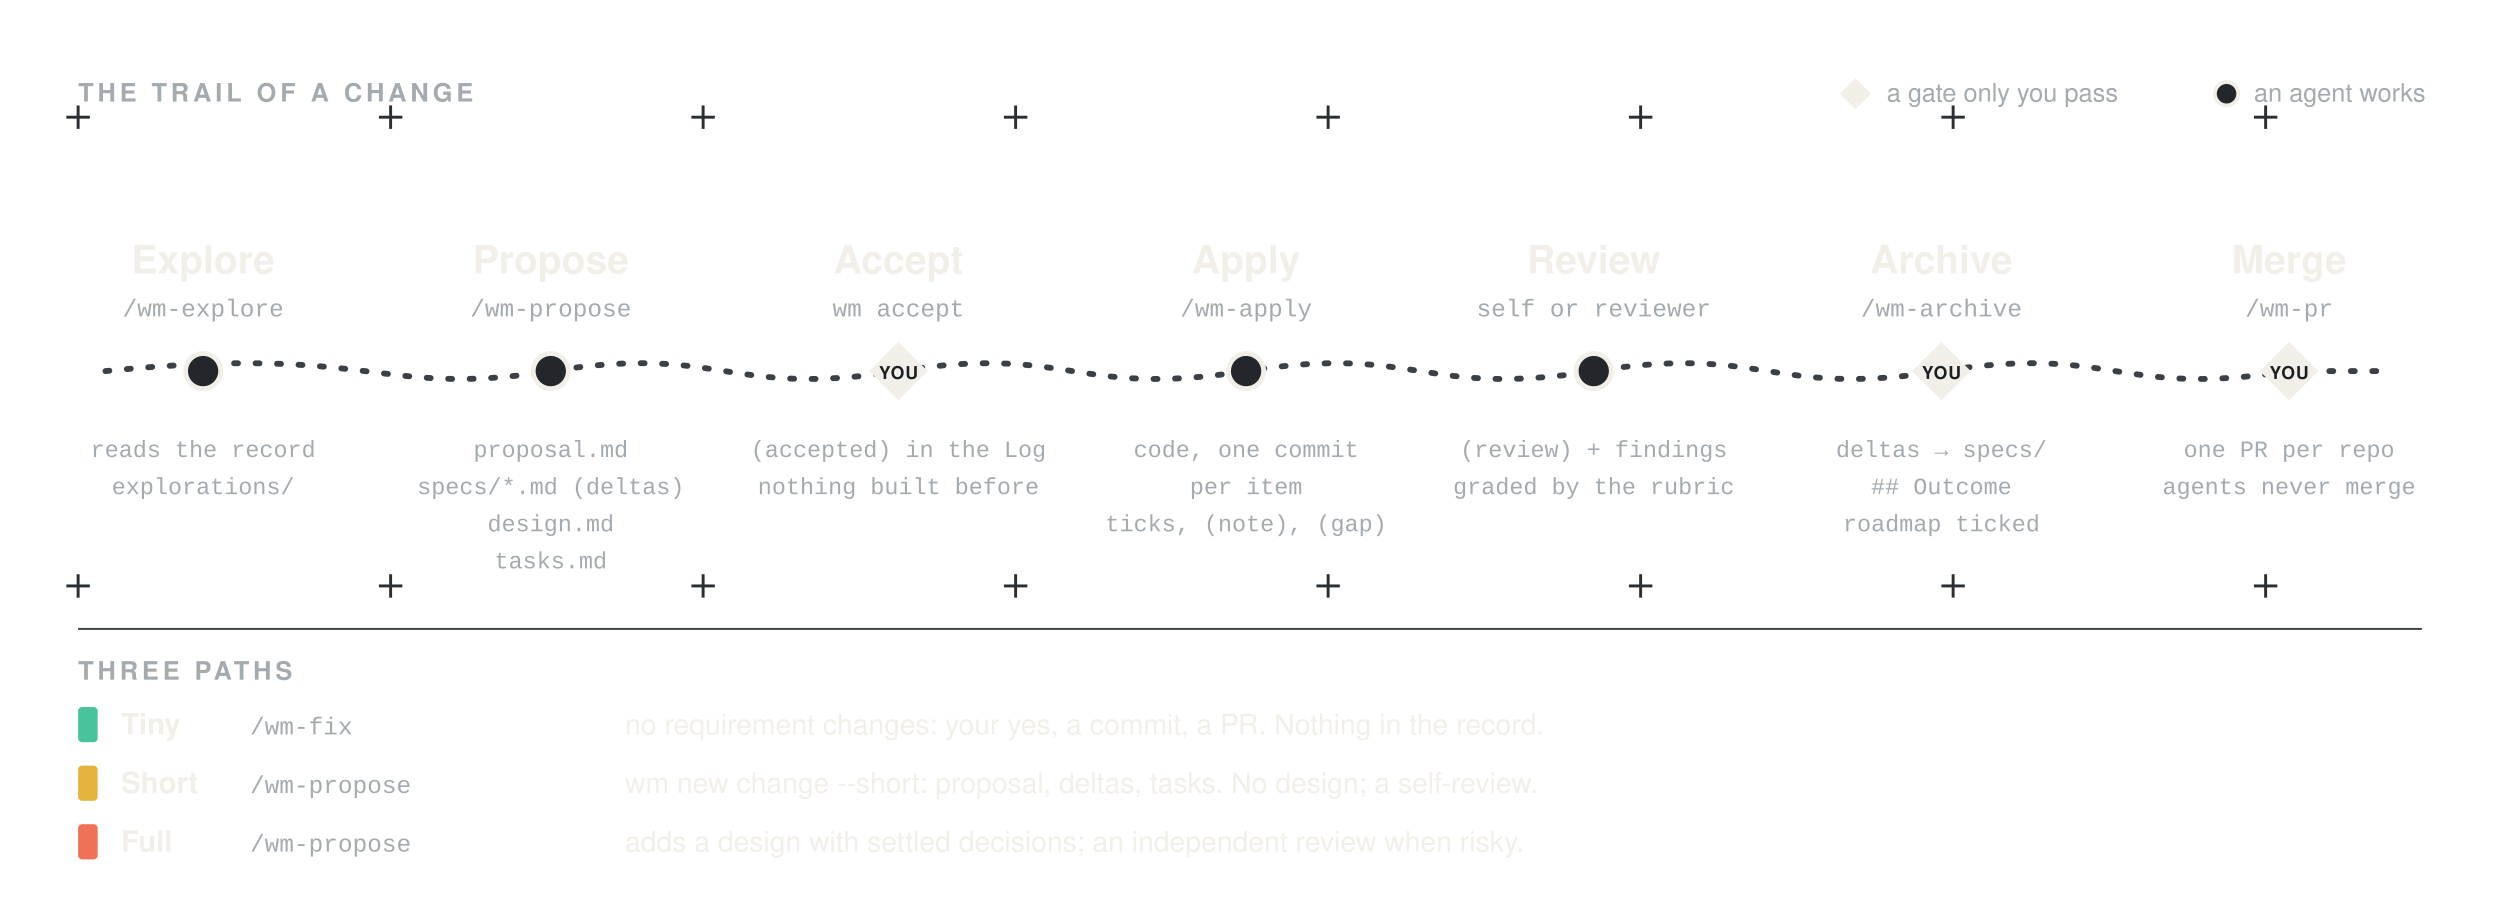
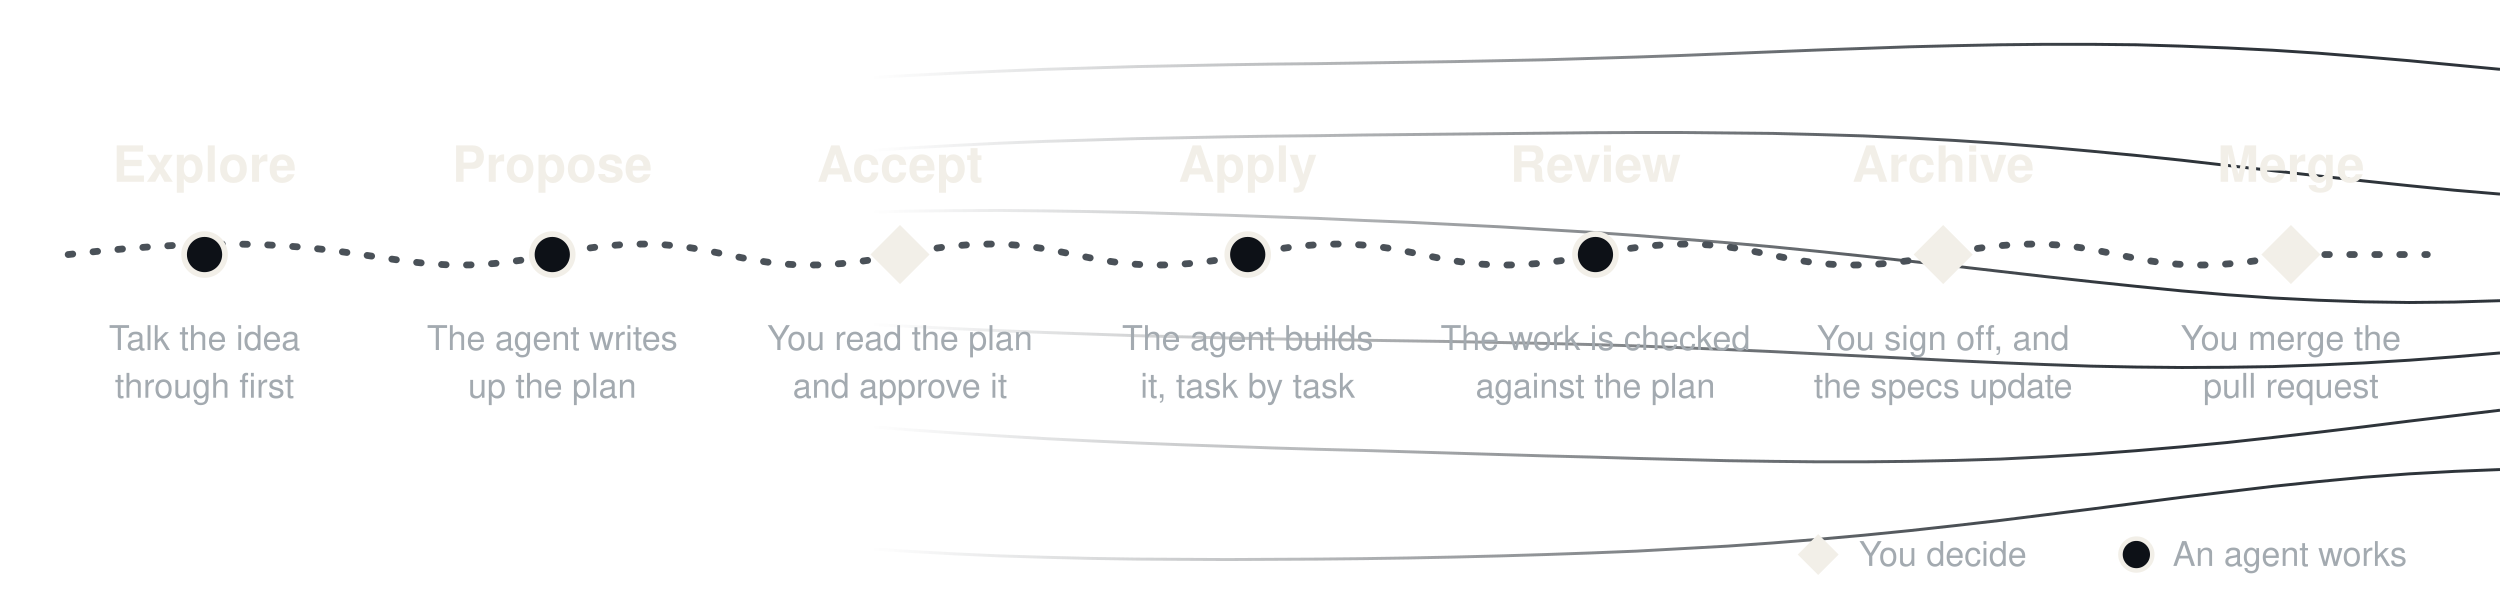
- <svg xmlns="http://www.w3.org/2000/svg" width="1280" height="470" viewBox="0 0 1280 470" role="img" aria-label="The trail of a change: explore, propose, accept, apply, review, archive, merge. You pass the three gates; agents do the rest.">
-   <g fill="none" stroke="#2a2f34" stroke-width="1.5">
-     <path d="M34 60 h12 M40 54 v12" />
-     <path d="M34 300 h12 M40 294 v12" />
-     <path d="M194 60 h12 M200 54 v12" />
-     <path d="M194 300 h12 M200 294 v12" />
-     <path d="M354 60 h12 M360 54 v12" />
-     <path d="M354 300 h12 M360 294 v12" />
-     <path d="M514 60 h12 M520 54 v12" />
-     <path d="M514 300 h12 M520 294 v12" />
-     <path d="M674 60 h12 M680 54 v12" />
-     <path d="M674 300 h12 M680 294 v12" />
-     <path d="M834 60 h12 M840 54 v12" />
-     <path d="M834 300 h12 M840 294 v12" />
-     <path d="M994 60 h12 M1000 54 v12" />
-     <path d="M994 300 h12 M1000 294 v12" />
-     <path d="M1154 60 h12 M1160 54 v12" />
-     <path d="M1154 300 h12 M1160 294 v12" />
+ <svg xmlns="http://www.w3.org/2000/svg" width="1100" height="270" viewBox="0 0 1100 270" role="img" aria-label="Explore, propose, accept, apply, review, archive, merge. You approve at accept, archive and merge; an agent does the rest.">
+   <defs>
+     <linearGradient id="fade" x1="0" y1="0" x2="1" y2="0">
+       <stop offset="0" stop-color="#000" />
+       <stop offset="0.35" stop-color="#000" />
+       <stop offset="0.85" stop-color="#fff" />
+       <stop offset="1" stop-color="#fff" />
+     </linearGradient>
+     <mask id="map" maskUnits="userSpaceOnUse" x="0" y="0" width="1100" height="270">
+       <rect width="1100" height="270" fill="url(#fade)" />
+     </mask>
+   </defs>
+   <g fill="none" stroke="#2e343a" stroke-width="1.3" mask="url(#map)">
+     <path d="M0 30.0 L20 32.1 L40 34.1 L60 35.9 L80 37.6 L100 39.1 L120 40.4 L140 41.3 L160 42.0 L180 42.4 L200 42.4 L220 42.2 L240 41.7 L260 41.0 L280 40.1 L300 39.1 L320 37.9 L340 36.7 L360 35.5 L380 34.3 L400 33.2 L420 32.2 L440 31.3 L460 30.5 L480 29.9 L500 29.3 L520 28.9 L540 28.5 L560 28.2 L580 28.0 L600 27.7 L620 27.4 L640 27.1 L660 26.7 L680 26.3 L700 25.7 L720 25.1 L740 24.4 L760 23.6 L780 22.8 L800 22.0 L820 21.3 L840 20.6 L860 20.1 L880 19.7 L900 19.5 L920 19.5 L940 19.7 L960 20.3 L980 21.1 L1000 22.1 L1020 23.4 L1040 25.0 L1060 26.7 L1080 28.6 L1100 30.5" />
+     <path d="M0 84.9 L20 86.4 L40 87.5 L60 88.2 L80 88.6 L100 88.6 L120 88.1 L140 87.4 L160 86.2 L180 84.8 L200 83.2 L220 81.4 L240 79.4 L260 77.4 L280 75.3 L300 73.3 L320 71.4 L340 69.6 L360 67.9 L380 66.4 L400 65.1 L420 64.0 L440 63.0 L460 62.2 L480 61.6 L500 61.0 L520 60.6 L540 60.2 L560 59.9 L580 59.7 L600 59.4 L620 59.2 L640 59.0 L660 58.8 L680 58.6 L700 58.4 L720 58.3 L740 58.3 L760 58.5 L780 58.7 L800 59.2 L820 59.8 L840 60.7 L860 61.8 L880 63.1 L900 64.7 L920 66.5 L940 68.4 L960 70.5 L980 72.8 L1000 75.1 L1020 77.4 L1040 79.6 L1060 81.7 L1080 83.7 L1100 85.4" />
+     <path d="M0 133.4 L20 132.4 L40 131.0 L60 129.2 L80 127.0 L100 124.6 L120 121.9 L140 119.1 L160 116.1 L180 113.1 L200 110.2 L220 107.4 L240 104.7 L260 102.3 L280 100.1 L300 98.1 L320 96.5 L340 95.2 L360 94.1 L380 93.4 L400 92.9 L420 92.7 L440 92.6 L460 92.8 L480 93.1 L500 93.5 L520 94.1 L540 94.7 L560 95.4 L580 96.1 L600 97.0 L620 97.8 L640 98.8 L660 99.8 L680 101.0 L700 102.2 L720 103.6 L740 105.2 L760 106.8 L780 108.6 L800 110.6 L820 112.7 L840 114.9 L860 117.1 L880 119.4 L900 121.7 L920 123.9 L940 126.0 L960 128.0 L980 129.7 L1000 131.1 L1020 132.1 L1040 132.8 L1060 133.1 L1080 132.9 L1100 132.3" />
+     <path d="M0 156.0 L20 154.1 L40 152.0 L60 150.0 L80 148.0 L100 146.1 L120 144.3 L140 142.7 L160 141.3 L180 140.2 L200 139.4 L220 138.8 L240 138.6 L260 138.6 L280 138.8 L300 139.3 L320 140.0 L340 140.8 L360 141.7 L380 142.6 L400 143.6 L420 144.6 L440 145.5 L460 146.3 L480 147.0 L500 147.7 L520 148.2 L540 148.7 L560 149.1 L580 149.4 L600 149.7 L620 150.0 L640 150.3 L660 150.7 L680 151.1 L700 151.6 L720 152.2 L740 153.0 L760 153.8 L780 154.7 L800 155.7 L820 156.7 L840 157.7 L860 158.7 L880 159.6 L900 160.4 L920 161.1 L940 161.5 L960 161.7 L980 161.6 L1000 161.3 L1020 160.6 L1040 159.7 L1060 158.5 L1080 157.0 L1100 155.3" />
+     <path d="M0 181.6 L20 179.3 L40 177.3 L60 175.5 L80 174.1 L100 173.0 L120 172.3 L140 172.0 L160 172.1 L180 172.5 L200 173.3 L220 174.3 L240 175.6 L260 177.1 L280 178.8 L300 180.5 L320 182.3 L340 184.1 L360 185.8 L380 187.5 L400 189.1 L420 190.5 L440 191.8 L460 193.0 L480 194.0 L500 194.9 L520 195.7 L540 196.4 L560 197.1 L580 197.7 L600 198.2 L620 198.8 L640 199.4 L660 200.0 L680 200.6 L700 201.1 L720 201.7 L740 202.2 L760 202.7 L780 203.0 L800 203.2 L820 203.2 L840 203.0 L860 202.6 L880 202.0 L900 201.0 L920 199.8 L940 198.3 L960 196.6 L980 194.7 L1000 192.5 L1020 190.2 L1040 187.8 L1060 185.3 L1080 182.9 L1100 180.5" />
+     <path d="M0 206.5 L20 206.1 L40 206.1 L60 206.6 L80 207.5 L100 208.9 L120 210.6 L140 212.7 L160 215.1 L180 217.6 L200 220.3 L220 223.1 L240 225.8 L260 228.6 L280 231.2 L300 233.6 L320 235.9 L340 237.9 L360 239.8 L380 241.3 L400 242.6 L420 243.7 L440 244.6 L460 245.2 L480 245.7 L500 246.0 L520 246.1 L540 246.2 L560 246.1 L580 246.0 L600 245.8 L620 245.5 L640 245.1 L660 244.6 L680 244.0 L700 243.3 L720 242.5 L740 241.4 L760 240.3 L780 238.9 L800 237.3 L820 235.5 L840 233.5 L860 231.3 L880 229.0 L900 226.5 L920 224.0 L940 221.4 L960 218.8 L980 216.4 L1000 214.0 L1020 211.9 L1040 210.0 L1060 208.5 L1080 207.4 L1100 206.6" />
  </g>
-   <text x="40" y="52" font-family="-apple-system, BlinkMacSystemFont, 'Segoe UI', Helvetica, Arial, sans-serif" font-size="13" font-weight="600" letter-spacing="2" fill="#a3aab0">THE TRAIL OF A CHANGE</text>
-   <path d="M950 40 L958 48 L950 56 L942 48 Z" fill="#f2efe8" />
-   <text x="966" y="52" font-family="-apple-system, BlinkMacSystemFont, 'Segoe UI', Helvetica, Arial, sans-serif" font-size="13" fill="#a3aab0">a gate only you pass</text>
-   <circle cx="1140" cy="48" r="6" fill="#23272b" stroke="#f2efe8" stroke-width="2" />
-   <text x="1154" y="52" font-family="-apple-system, BlinkMacSystemFont, 'Segoe UI', Helvetica, Arial, sans-serif" font-size="13" fill="#a3aab0">an agent works</text>
-   <path d="M54 190 C193.0 176, 193.0 204, 282 190 C371.0 176, 371.0 204, 460 190 C549.0 176, 549.0 204, 638 190 C727.0 176, 727.0 204, 816 190 C905.0 176, 905.0 204, 994 190 C1083.0 176, 1083.0 204, 1172 190 L1222 190" fill="none" stroke="#3a4046" stroke-width="3" stroke-dasharray="2 9" stroke-linecap="round" />
-   <text x="104" y="140" text-anchor="middle" font-family="-apple-system, BlinkMacSystemFont, 'Segoe UI', Helvetica, Arial, sans-serif" font-size="20" font-weight="700" fill="#f2efe8">Explore</text>
-   <text x="104" y="162" text-anchor="middle" font-family="ui-monospace, SFMono-Regular, Menlo, Consolas, 'Liberation Mono', monospace" font-size="12.5" fill="#a3aab0">/wm-explore</text>
-   <circle cx="104" cy="190" r="9" fill="#23272b" stroke="#f2efe8" stroke-width="2.5" />
-   <text x="104" y="234" text-anchor="middle" font-family="ui-monospace, SFMono-Regular, Menlo, Consolas, 'Liberation Mono', monospace" font-size="12" fill="#a3aab0">reads the record</text>
-   <text x="104" y="253" text-anchor="middle" font-family="ui-monospace, SFMono-Regular, Menlo, Consolas, 'Liberation Mono', monospace" font-size="12" fill="#a3aab0">explorations/</text>
-   <text x="282" y="140" text-anchor="middle" font-family="-apple-system, BlinkMacSystemFont, 'Segoe UI', Helvetica, Arial, sans-serif" font-size="20" font-weight="700" fill="#f2efe8">Propose</text>
-   <text x="282" y="162" text-anchor="middle" font-family="ui-monospace, SFMono-Regular, Menlo, Consolas, 'Liberation Mono', monospace" font-size="12.5" fill="#a3aab0">/wm-propose</text>
-   <circle cx="282" cy="190" r="9" fill="#23272b" stroke="#f2efe8" stroke-width="2.5" />
-   <text x="282" y="234" text-anchor="middle" font-family="ui-monospace, SFMono-Regular, Menlo, Consolas, 'Liberation Mono', monospace" font-size="12" fill="#a3aab0">proposal.md</text>
-   <text x="282" y="253" text-anchor="middle" font-family="ui-monospace, SFMono-Regular, Menlo, Consolas, 'Liberation Mono', monospace" font-size="12" fill="#a3aab0">specs/*.md  (deltas)</text>
-   <text x="282" y="272" text-anchor="middle" font-family="ui-monospace, SFMono-Regular, Menlo, Consolas, 'Liberation Mono', monospace" font-size="12" fill="#a3aab0">design.md</text>
-   <text x="282" y="291" text-anchor="middle" font-family="ui-monospace, SFMono-Regular, Menlo, Consolas, 'Liberation Mono', monospace" font-size="12" fill="#a3aab0">tasks.md</text>
-   <text x="460" y="140" text-anchor="middle" font-family="-apple-system, BlinkMacSystemFont, 'Segoe UI', Helvetica, Arial, sans-serif" font-size="20" font-weight="700" fill="#f2efe8">Accept</text>
-   <text x="460" y="162" text-anchor="middle" font-family="ui-monospace, SFMono-Regular, Menlo, Consolas, 'Liberation Mono', monospace" font-size="12.5" fill="#a3aab0">wm accept</text>
-   <path d="M460 175 L475 190 L460 205 L445 190 Z" fill="#f2efe8" />
-   <text x="460" y="194" text-anchor="middle" font-family="-apple-system, BlinkMacSystemFont, 'Segoe UI', Helvetica, Arial, sans-serif" font-size="9" font-weight="700" letter-spacing="0.5" fill="#1c1f22">YOU</text>
-   <text x="460" y="234" text-anchor="middle" font-family="ui-monospace, SFMono-Regular, Menlo, Consolas, 'Liberation Mono', monospace" font-size="12" fill="#a3aab0">(accepted) in the Log</text>
-   <text x="460" y="253" text-anchor="middle" font-family="ui-monospace, SFMono-Regular, Menlo, Consolas, 'Liberation Mono', monospace" font-size="12" fill="#a3aab0">nothing built before</text>
-   <text x="638" y="140" text-anchor="middle" font-family="-apple-system, BlinkMacSystemFont, 'Segoe UI', Helvetica, Arial, sans-serif" font-size="20" font-weight="700" fill="#f2efe8">Apply</text>
-   <text x="638" y="162" text-anchor="middle" font-family="ui-monospace, SFMono-Regular, Menlo, Consolas, 'Liberation Mono', monospace" font-size="12.5" fill="#a3aab0">/wm-apply</text>
-   <circle cx="638" cy="190" r="9" fill="#23272b" stroke="#f2efe8" stroke-width="2.5" />
-   <text x="638" y="234" text-anchor="middle" font-family="ui-monospace, SFMono-Regular, Menlo, Consolas, 'Liberation Mono', monospace" font-size="12" fill="#a3aab0">code, one commit</text>
-   <text x="638" y="253" text-anchor="middle" font-family="ui-monospace, SFMono-Regular, Menlo, Consolas, 'Liberation Mono', monospace" font-size="12" fill="#a3aab0">  per item</text>
-   <text x="638" y="272" text-anchor="middle" font-family="ui-monospace, SFMono-Regular, Menlo, Consolas, 'Liberation Mono', monospace" font-size="12" fill="#a3aab0">ticks, (note), (gap)</text>
-   <text x="816" y="140" text-anchor="middle" font-family="-apple-system, BlinkMacSystemFont, 'Segoe UI', Helvetica, Arial, sans-serif" font-size="20" font-weight="700" fill="#f2efe8">Review</text>
-   <text x="816" y="162" text-anchor="middle" font-family="ui-monospace, SFMono-Regular, Menlo, Consolas, 'Liberation Mono', monospace" font-size="12.5" fill="#a3aab0">self or reviewer</text>
-   <circle cx="816" cy="190" r="9" fill="#23272b" stroke="#f2efe8" stroke-width="2.5" />
-   <text x="816" y="234" text-anchor="middle" font-family="ui-monospace, SFMono-Regular, Menlo, Consolas, 'Liberation Mono', monospace" font-size="12" fill="#a3aab0">(review) + findings</text>
-   <text x="816" y="253" text-anchor="middle" font-family="ui-monospace, SFMono-Regular, Menlo, Consolas, 'Liberation Mono', monospace" font-size="12" fill="#a3aab0">graded by the rubric</text>
-   <text x="994" y="140" text-anchor="middle" font-family="-apple-system, BlinkMacSystemFont, 'Segoe UI', Helvetica, Arial, sans-serif" font-size="20" font-weight="700" fill="#f2efe8">Archive</text>
-   <text x="994" y="162" text-anchor="middle" font-family="ui-monospace, SFMono-Regular, Menlo, Consolas, 'Liberation Mono', monospace" font-size="12.5" fill="#a3aab0">/wm-archive</text>
-   <path d="M994 175 L1009 190 L994 205 L979 190 Z" fill="#f2efe8" />
-   <text x="994" y="194" text-anchor="middle" font-family="-apple-system, BlinkMacSystemFont, 'Segoe UI', Helvetica, Arial, sans-serif" font-size="9" font-weight="700" letter-spacing="0.5" fill="#1c1f22">YOU</text>
-   <text x="994" y="234" text-anchor="middle" font-family="ui-monospace, SFMono-Regular, Menlo, Consolas, 'Liberation Mono', monospace" font-size="12" fill="#a3aab0">deltas → specs/</text>
-   <text x="994" y="253" text-anchor="middle" font-family="ui-monospace, SFMono-Regular, Menlo, Consolas, 'Liberation Mono', monospace" font-size="12" fill="#a3aab0">## Outcome</text>
-   <text x="994" y="272" text-anchor="middle" font-family="ui-monospace, SFMono-Regular, Menlo, Consolas, 'Liberation Mono', monospace" font-size="12" fill="#a3aab0">roadmap ticked</text>
-   <text x="1172" y="140" text-anchor="middle" font-family="-apple-system, BlinkMacSystemFont, 'Segoe UI', Helvetica, Arial, sans-serif" font-size="20" font-weight="700" fill="#f2efe8">Merge</text>
-   <text x="1172" y="162" text-anchor="middle" font-family="ui-monospace, SFMono-Regular, Menlo, Consolas, 'Liberation Mono', monospace" font-size="12.5" fill="#a3aab0">/wm-pr</text>
-   <path d="M1172 175 L1187 190 L1172 205 L1157 190 Z" fill="#f2efe8" />
-   <text x="1172" y="194" text-anchor="middle" font-family="-apple-system, BlinkMacSystemFont, 'Segoe UI', Helvetica, Arial, sans-serif" font-size="9" font-weight="700" letter-spacing="0.5" fill="#1c1f22">YOU</text>
-   <text x="1172" y="234" text-anchor="middle" font-family="ui-monospace, SFMono-Regular, Menlo, Consolas, 'Liberation Mono', monospace" font-size="12" fill="#a3aab0">one PR per repo</text>
-   <text x="1172" y="253" text-anchor="middle" font-family="ui-monospace, SFMono-Regular, Menlo, Consolas, 'Liberation Mono', monospace" font-size="12" fill="#a3aab0">agents never merge</text>
-   <line x1="40" y1="322" x2="1240" y2="322" stroke="#3a4046" stroke-width="1" />
-   <text x="40" y="348" font-family="-apple-system, BlinkMacSystemFont, 'Segoe UI', Helvetica, Arial, sans-serif" font-size="13" font-weight="600" letter-spacing="2" fill="#a3aab0">THREE PATHS</text>
-   <rect x="40" y="362" width="10" height="18" rx="2" fill="#48c49c" />
-   <text x="62" y="376" font-family="-apple-system, BlinkMacSystemFont, 'Segoe UI', Helvetica, Arial, sans-serif" font-size="15" font-weight="700" fill="#f2efe8">Tiny</text>
-   <text x="128" y="376" font-family="ui-monospace, SFMono-Regular, Menlo, Consolas, 'Liberation Mono', monospace" font-size="12.5" fill="#a3aab0">/wm-fix</text>
-   <text x="320" y="376" font-family="-apple-system, BlinkMacSystemFont, 'Segoe UI', Helvetica, Arial, sans-serif" font-size="14.5" fill="#f2efe8">no requirement changes: your yes, a commit, a PR. Nothing in the record.</text>
-   <rect x="40" y="392" width="10" height="18" rx="2" fill="#e6b43c" />
-   <text x="62" y="406" font-family="-apple-system, BlinkMacSystemFont, 'Segoe UI', Helvetica, Arial, sans-serif" font-size="15" font-weight="700" fill="#f2efe8">Short</text>
-   <text x="128" y="406" font-family="ui-monospace, SFMono-Regular, Menlo, Consolas, 'Liberation Mono', monospace" font-size="12.5" fill="#a3aab0">/wm-propose</text>
-   <text x="320" y="406" font-family="-apple-system, BlinkMacSystemFont, 'Segoe UI', Helvetica, Arial, sans-serif" font-size="14.5" fill="#f2efe8">wm new change --short: proposal, deltas, tasks. No design; a self-review.</text>
-   <rect x="40" y="422" width="10" height="18" rx="2" fill="#ee7158" />
-   <text x="62" y="436" font-family="-apple-system, BlinkMacSystemFont, 'Segoe UI', Helvetica, Arial, sans-serif" font-size="15" font-weight="700" fill="#f2efe8">Full</text>
-   <text x="128" y="436" font-family="ui-monospace, SFMono-Regular, Menlo, Consolas, 'Liberation Mono', monospace" font-size="12.5" fill="#a3aab0">/wm-propose</text>
-   <text x="320" y="436" font-family="-apple-system, BlinkMacSystemFont, 'Segoe UI', Helvetica, Arial, sans-serif" font-size="14.5" fill="#f2efe8">adds a design with settled decisions; an independent review when risky.</text>
+   <path d="M30 112 C166.5 96, 166.5 128, 243 112 C319.5 96, 319.5 128, 396 112 C472.5 96, 472.5 128, 549 112 C625.5 96, 625.5 128, 702 112 C778.5 96, 778.5 128, 855 112 C931.5 96, 931.5 128, 1008 112 L1068 112" fill="none" stroke="#4a5158" stroke-width="3" stroke-dasharray="2 9" stroke-linecap="round" />
+   <text x="90" y="80" text-anchor="middle" font-family="-apple-system, BlinkMacSystemFont, 'Segoe UI', Helvetica, Arial, sans-serif" font-size="22" font-weight="700" fill="#f2efe8">Explore</text>
+   <circle cx="90" cy="112" r="9" fill="#0d1117" stroke="#f2efe8" stroke-width="2.5" />
+   <text x="90" y="154" text-anchor="middle" font-family="-apple-system, BlinkMacSystemFont, 'Segoe UI', Helvetica, Arial, sans-serif" font-size="15" fill="#a3aab0">Talk the idea</text>
+   <text x="90" y="175" text-anchor="middle" font-family="-apple-system, BlinkMacSystemFont, 'Segoe UI', Helvetica, Arial, sans-serif" font-size="15" fill="#a3aab0">through first</text>
+   <text x="243" y="80" text-anchor="middle" font-family="-apple-system, BlinkMacSystemFont, 'Segoe UI', Helvetica, Arial, sans-serif" font-size="22" font-weight="700" fill="#f2efe8">Propose</text>
+   <circle cx="243" cy="112" r="9" fill="#0d1117" stroke="#f2efe8" stroke-width="2.5" />
+   <text x="243" y="154" text-anchor="middle" font-family="-apple-system, BlinkMacSystemFont, 'Segoe UI', Helvetica, Arial, sans-serif" font-size="15" fill="#a3aab0">The agent writes</text>
+   <text x="243" y="175" text-anchor="middle" font-family="-apple-system, BlinkMacSystemFont, 'Segoe UI', Helvetica, Arial, sans-serif" font-size="15" fill="#a3aab0">up the plan</text>
+   <text x="396" y="80" text-anchor="middle" font-family="-apple-system, BlinkMacSystemFont, 'Segoe UI', Helvetica, Arial, sans-serif" font-size="22" font-weight="700" fill="#f2efe8">Accept</text>
+   <path d="M396 99 L409 112 L396 125 L383 112 Z" fill="#f2efe8" />
+   <text x="396" y="154" text-anchor="middle" font-family="-apple-system, BlinkMacSystemFont, 'Segoe UI', Helvetica, Arial, sans-serif" font-size="15" fill="#a3aab0">You read the plan</text>
+   <text x="396" y="175" text-anchor="middle" font-family="-apple-system, BlinkMacSystemFont, 'Segoe UI', Helvetica, Arial, sans-serif" font-size="15" fill="#a3aab0">and approve it</text>
+   <text x="549" y="80" text-anchor="middle" font-family="-apple-system, BlinkMacSystemFont, 'Segoe UI', Helvetica, Arial, sans-serif" font-size="22" font-weight="700" fill="#f2efe8">Apply</text>
+   <circle cx="549" cy="112" r="9" fill="#0d1117" stroke="#f2efe8" stroke-width="2.5" />
+   <text x="549" y="154" text-anchor="middle" font-family="-apple-system, BlinkMacSystemFont, 'Segoe UI', Helvetica, Arial, sans-serif" font-size="15" fill="#a3aab0">The agent builds</text>
+   <text x="549" y="175" text-anchor="middle" font-family="-apple-system, BlinkMacSystemFont, 'Segoe UI', Helvetica, Arial, sans-serif" font-size="15" fill="#a3aab0">it, task by task</text>
+   <text x="702" y="80" text-anchor="middle" font-family="-apple-system, BlinkMacSystemFont, 'Segoe UI', Helvetica, Arial, sans-serif" font-size="22" font-weight="700" fill="#f2efe8">Review</text>
+   <circle cx="702" cy="112" r="9" fill="#0d1117" stroke="#f2efe8" stroke-width="2.5" />
+   <text x="702" y="154" text-anchor="middle" font-family="-apple-system, BlinkMacSystemFont, 'Segoe UI', Helvetica, Arial, sans-serif" font-size="15" fill="#a3aab0">The work is checked</text>
+   <text x="702" y="175" text-anchor="middle" font-family="-apple-system, BlinkMacSystemFont, 'Segoe UI', Helvetica, Arial, sans-serif" font-size="15" fill="#a3aab0">against the plan</text>
+   <text x="855" y="80" text-anchor="middle" font-family="-apple-system, BlinkMacSystemFont, 'Segoe UI', Helvetica, Arial, sans-serif" font-size="22" font-weight="700" fill="#f2efe8">Archive</text>
+   <path d="M855 99 L868 112 L855 125 L842 112 Z" fill="#f2efe8" />
+   <text x="855" y="154" text-anchor="middle" font-family="-apple-system, BlinkMacSystemFont, 'Segoe UI', Helvetica, Arial, sans-serif" font-size="15" fill="#a3aab0">You sign off, and</text>
+   <text x="855" y="175" text-anchor="middle" font-family="-apple-system, BlinkMacSystemFont, 'Segoe UI', Helvetica, Arial, sans-serif" font-size="15" fill="#a3aab0">the specs update</text>
+   <text x="1008" y="80" text-anchor="middle" font-family="-apple-system, BlinkMacSystemFont, 'Segoe UI', Helvetica, Arial, sans-serif" font-size="22" font-weight="700" fill="#f2efe8">Merge</text>
+   <path d="M1008 99 L1021 112 L1008 125 L995 112 Z" fill="#f2efe8" />
+   <text x="1008" y="154" text-anchor="middle" font-family="-apple-system, BlinkMacSystemFont, 'Segoe UI', Helvetica, Arial, sans-serif" font-size="15" fill="#a3aab0">You merge the</text>
+   <text x="1008" y="175" text-anchor="middle" font-family="-apple-system, BlinkMacSystemFont, 'Segoe UI', Helvetica, Arial, sans-serif" font-size="15" fill="#a3aab0">pull request</text>
+   <path d="M800 235 L809 244 L800 253 L791 244 Z" fill="#f2efe8" />
+   <text x="818" y="249" font-family="-apple-system, BlinkMacSystemFont, 'Segoe UI', Helvetica, Arial, sans-serif" font-size="15" fill="#a3aab0">You decide</text>
+   <circle cx="940" cy="244" r="7" fill="#0d1117" stroke="#f2efe8" stroke-width="2" />
+   <text x="956" y="249" font-family="-apple-system, BlinkMacSystemFont, 'Segoe UI', Helvetica, Arial, sans-serif" font-size="15" fill="#a3aab0">An agent works</text>
</svg>
